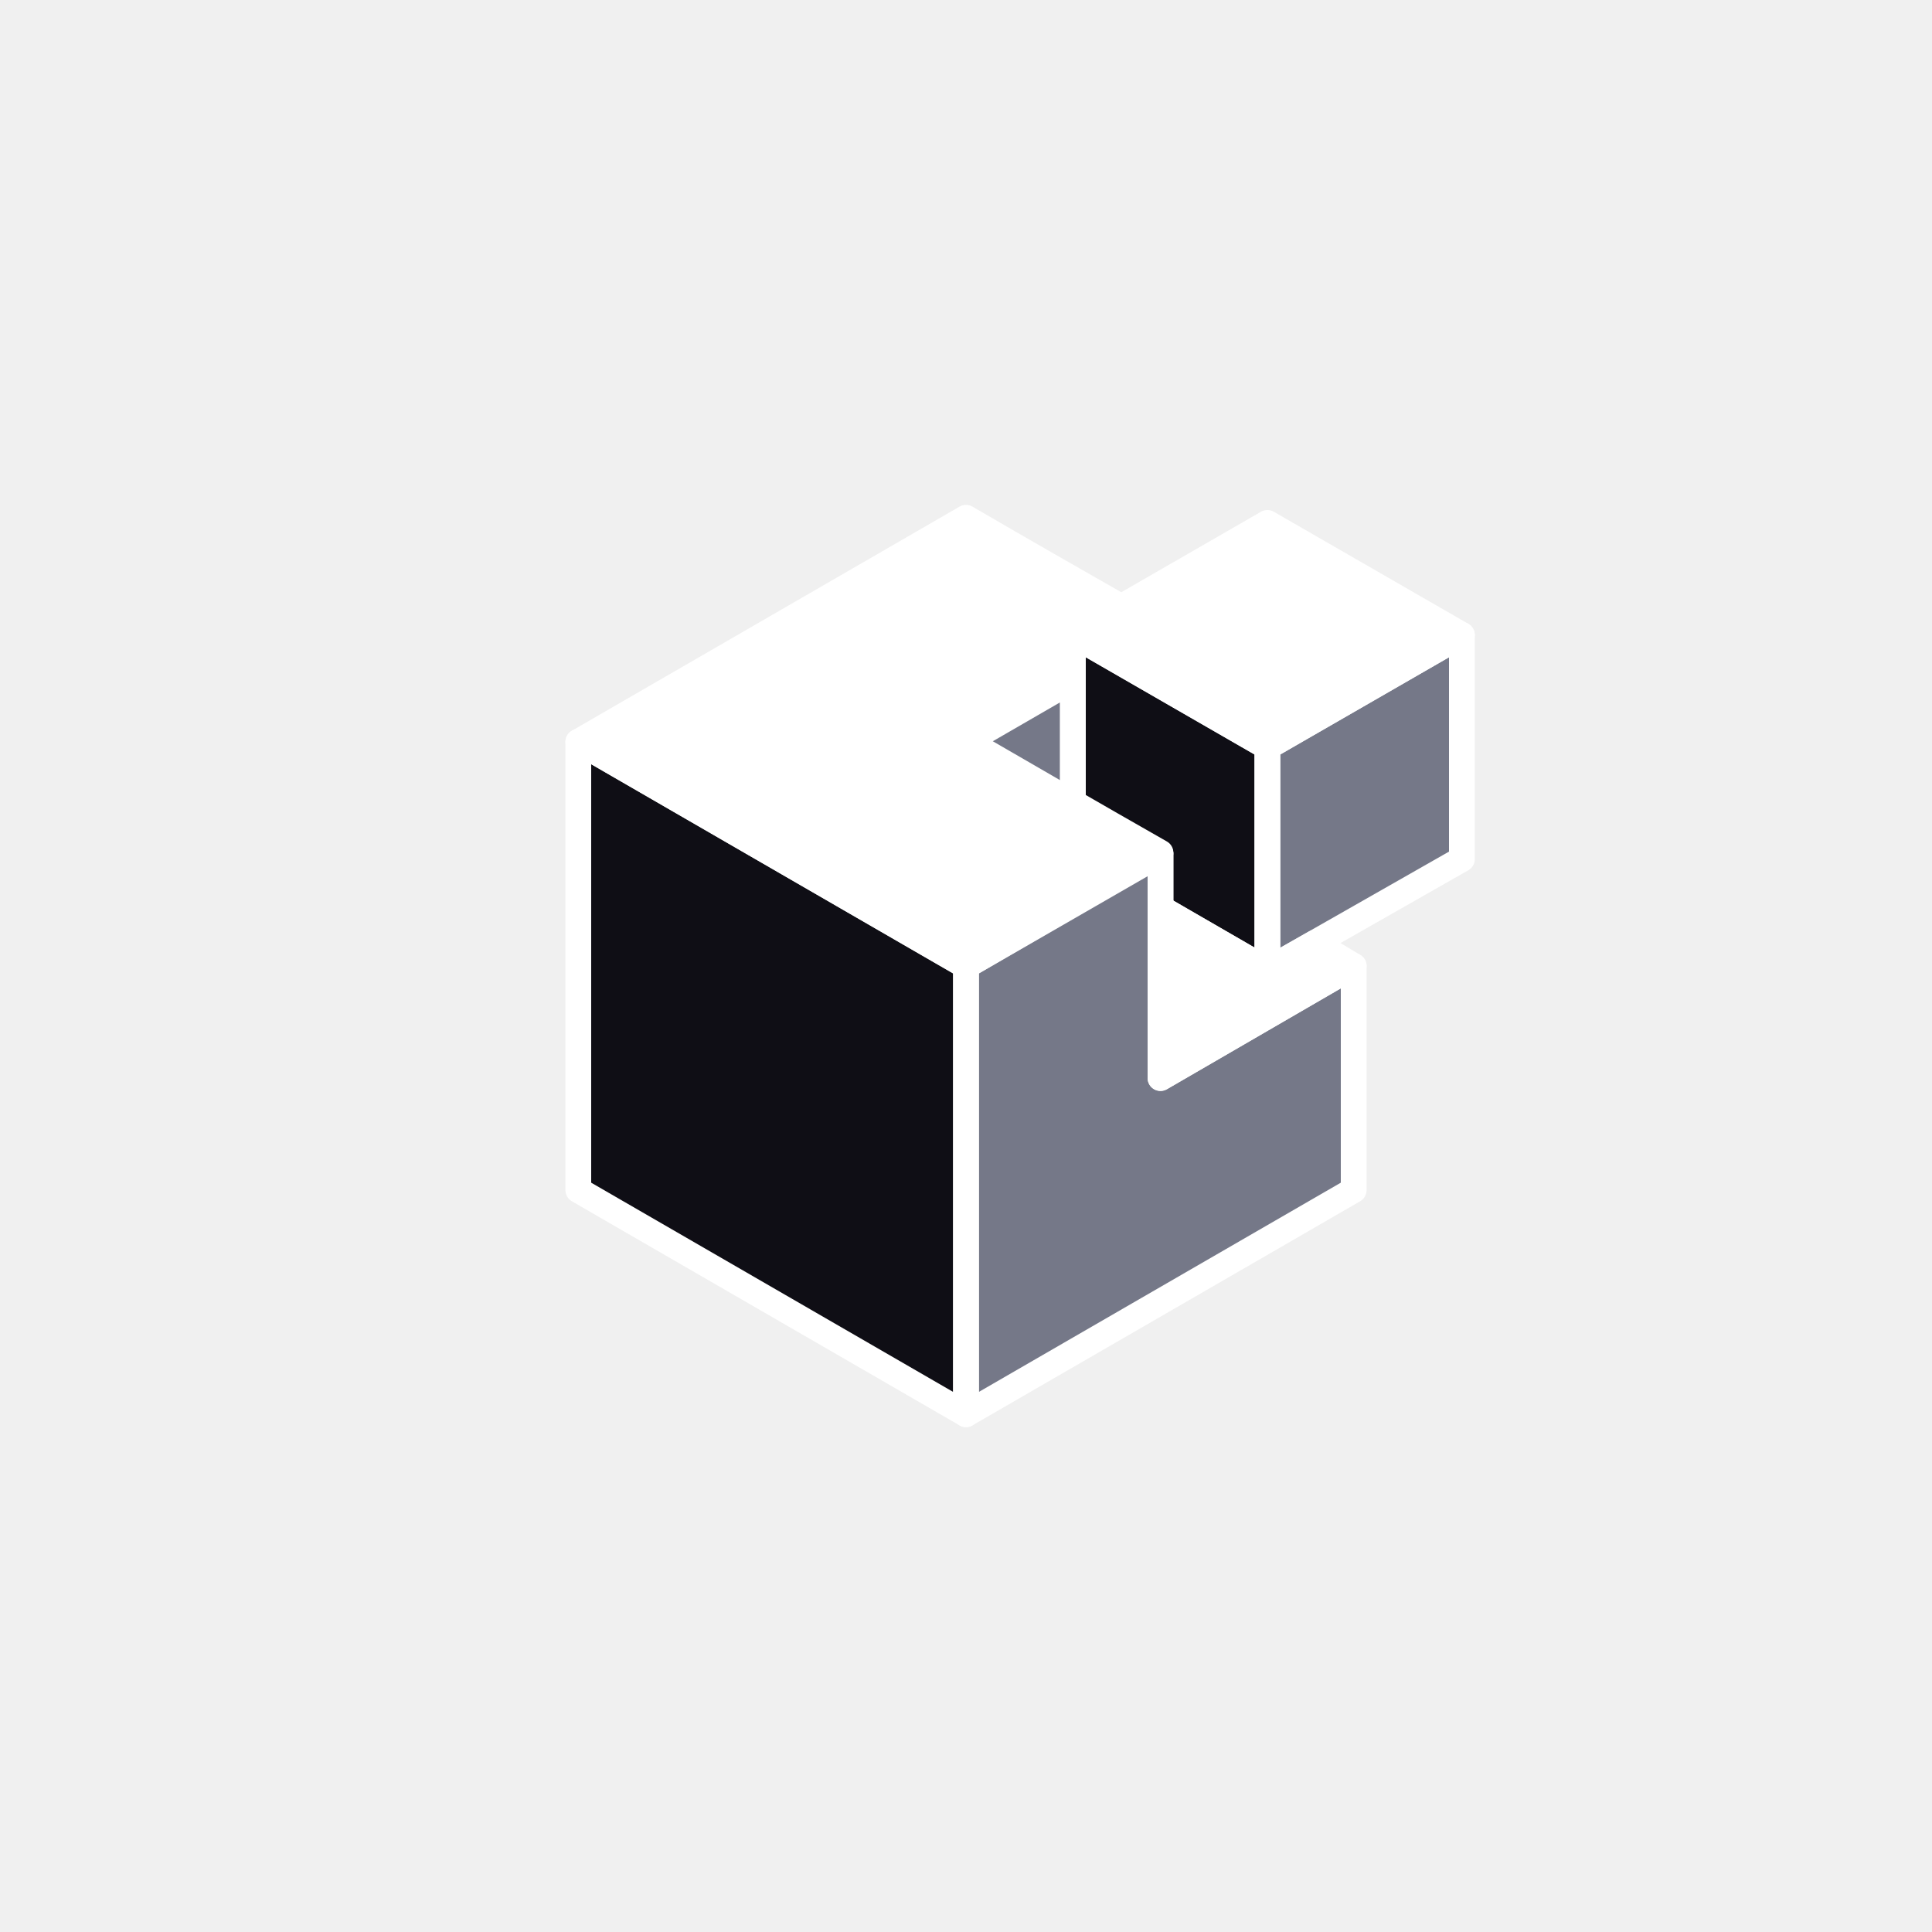
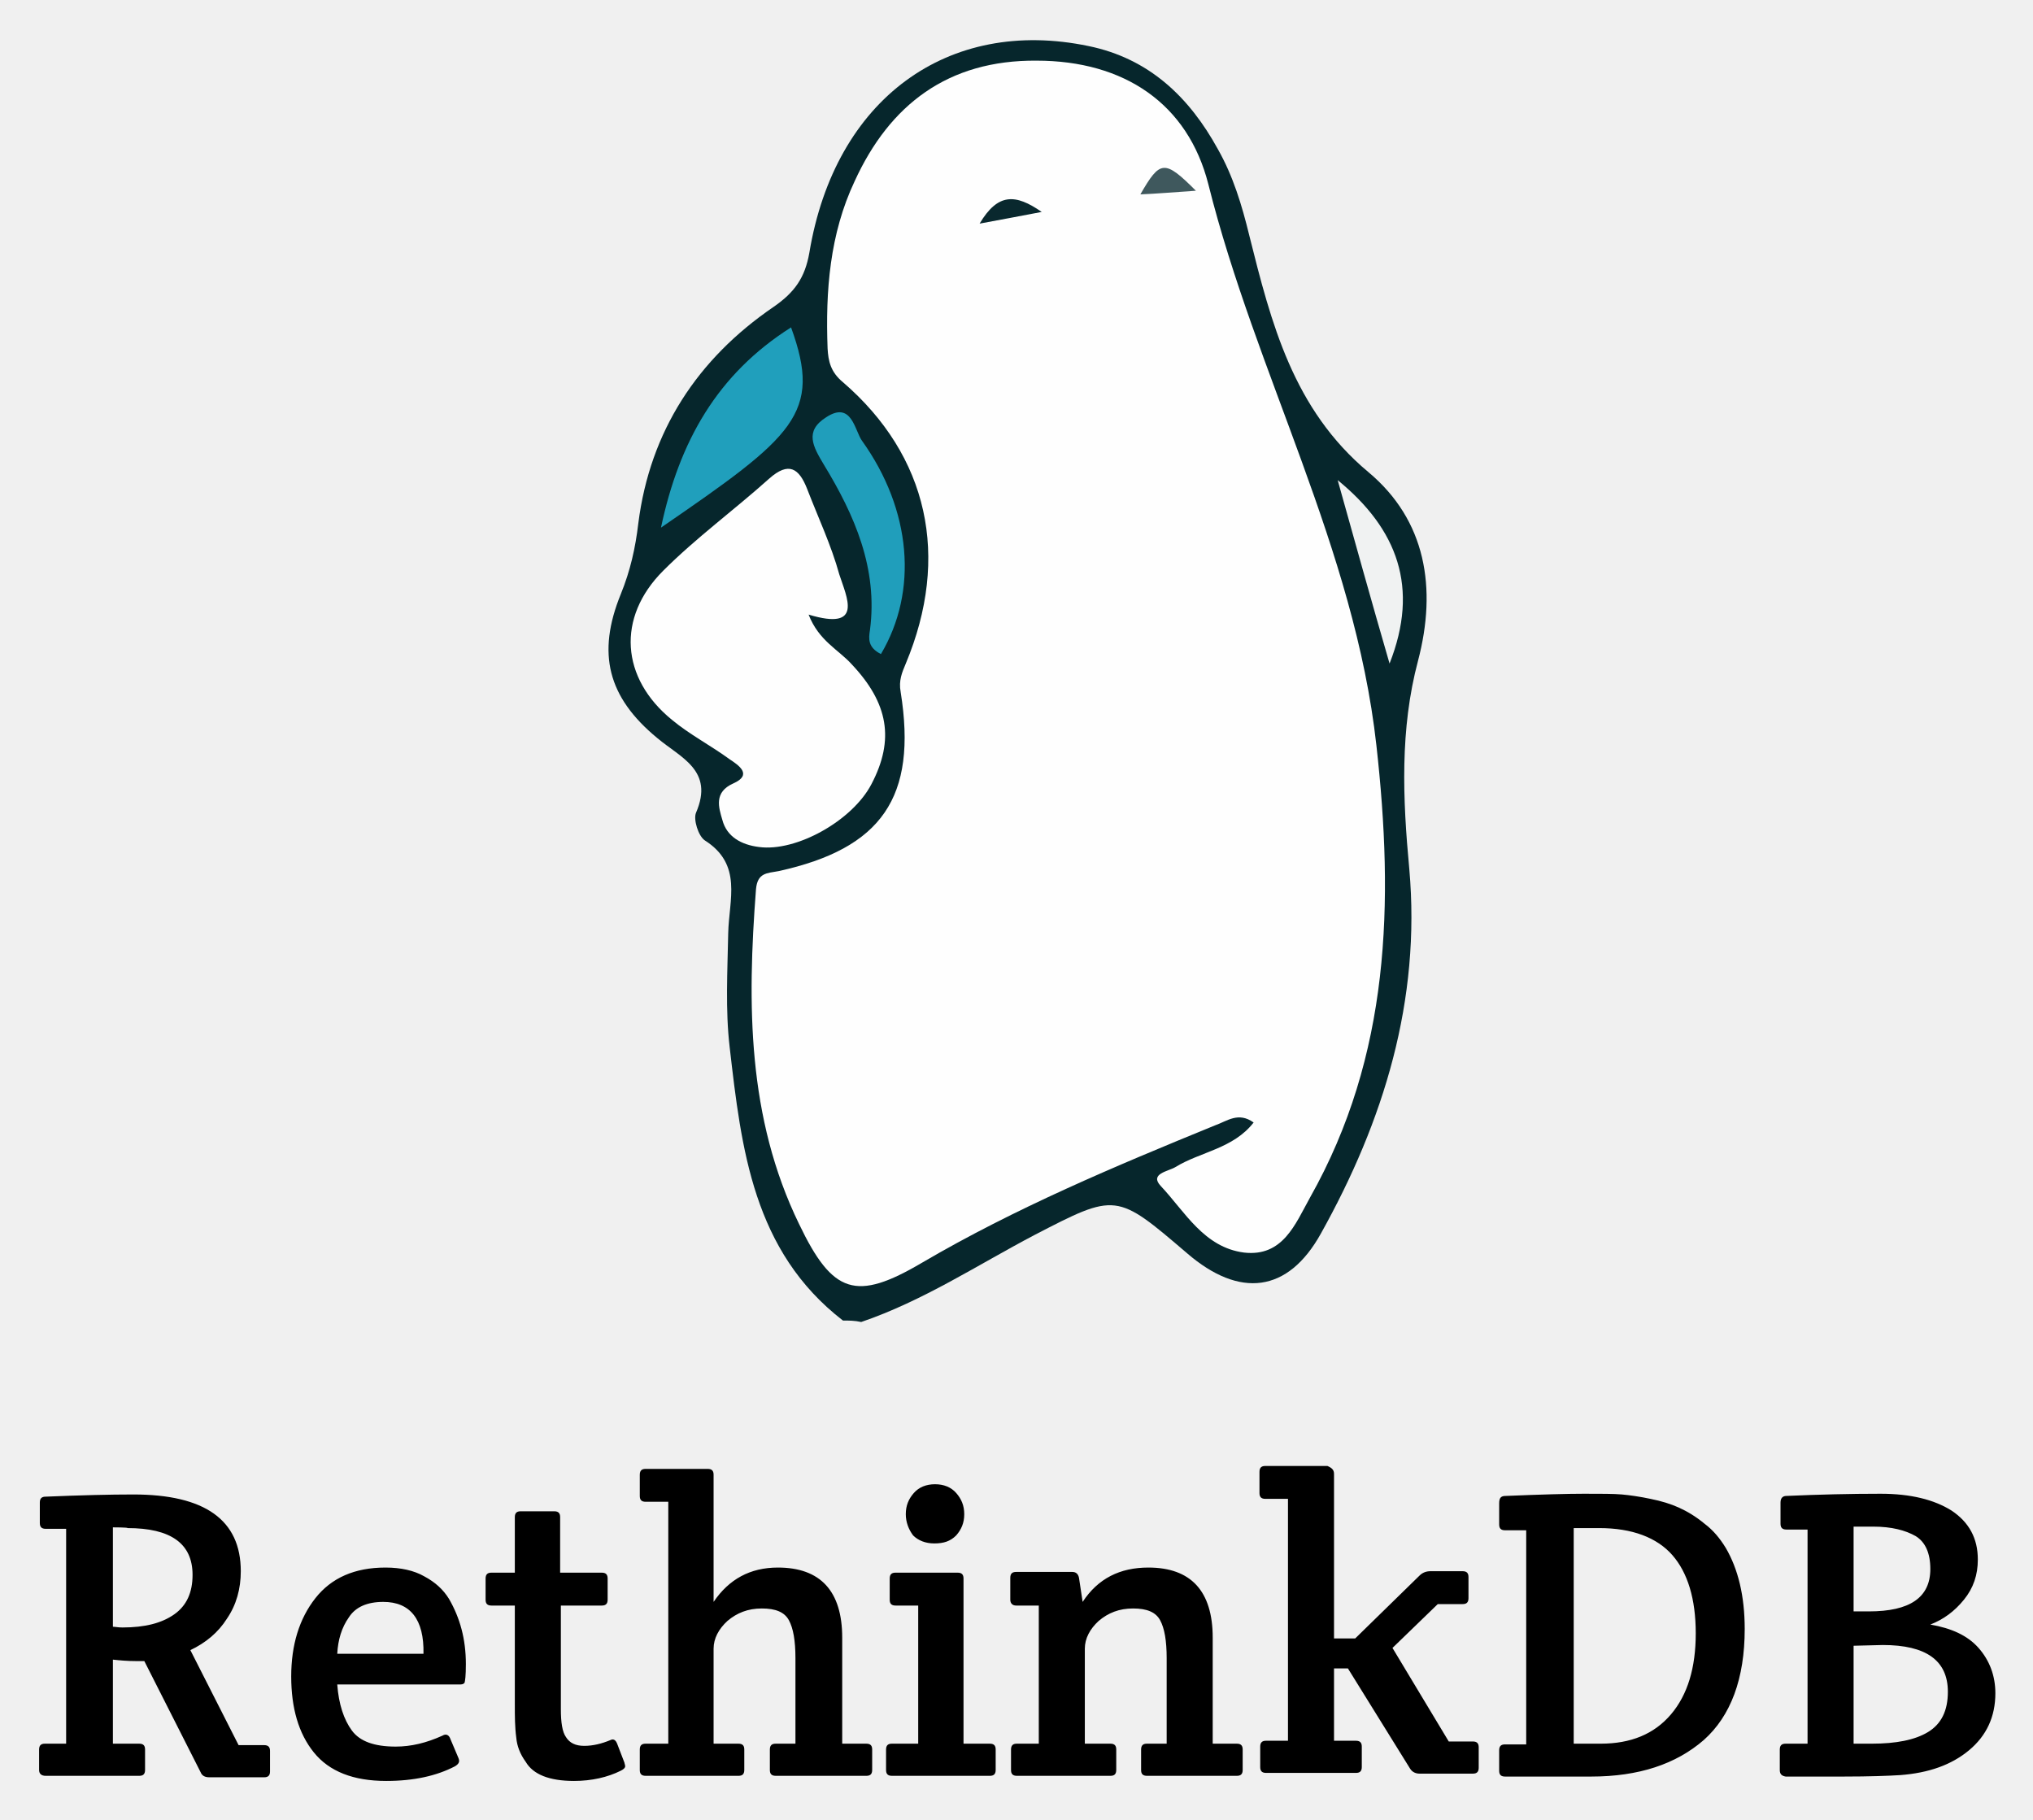
- <svg xmlns="http://www.w3.org/2000/svg" version="1.1" id="Layer_1" x="0px" y="0px" viewBox="0 0 150 150" style="enable-background:new 0 0 150 150;" xml:space="preserve">
-   <style type="text/css">
- 	.st0{fill:#FFFFFF;}
- 	.st1{fill:#757888;}
- 	.st2{fill:#0F0E15;}
- 	.st3{fill:none;stroke:#FFFFFF;stroke-width:2;stroke-linecap:round;stroke-linejoin:round;stroke-miterlimit:10;}
- </style>
-   <g>
-     <g>
-       <polygon class="st0" points="105.1,75 102.1,73.2 98.4,75.3 90.1,70.5 90.1,83.7   " />
-       <polygon class="st1" points="83.3,52.8 83.3,62.4 75,57.6   " />
-       <polygon class="st2" points="44.9,92.4 44.9,57.6 75,75 75,109.8   " />
-       <polygon class="st0" points="83.3,49.3 98.4,40.6 113.5,49.3 98.4,58   " />
-       <polygon class="st2" points="90.1,66.3 83.3,62.4 83.3,49.3 98.4,58 98.4,75.3 90.1,70.5   " />
-       <polygon class="st1" points="113.5,66.7 113.5,49.3 98.4,58 98.4,75.3   " />
-       <path class="st0" d="M44.9,57.6L75,40.2c3.4,2,12,6.9,12,6.9l-3.7,2.1v3.5c0,0-5.2,3-8.3,4.8c5,2.9,10,5.8,15.1,8.7L75,75    L44.9,57.6z" />
-       <polygon class="st1" points="105.1,75 90.1,83.7 90.1,66.3 75,75 75,109.8 105.1,92.4   " />
-     </g>
-     <g>
-       <polygon class="st3" points="105.1,75 102.1,73.2 98.4,75.3 90.1,70.5 90.1,83.7   " />
-       <polygon class="st3" points="83.3,52.8 83.3,62.4 75,57.6   " />
-       <polygon class="st3" points="44.9,92.4 44.9,57.6 75,75 75,109.8   " />
-       <polygon class="st3" points="83.3,49.3 98.4,40.6 113.5,49.3 98.4,58   " />
-       <polygon class="st3" points="90.1,66.3 83.3,62.4 83.3,49.3 98.4,58 98.4,75.3 90.1,70.5   " />
-       <polygon class="st3" points="113.5,66.7 113.5,49.3 98.4,58 98.4,75.3   " />
-       <path class="st3" d="M44.9,57.6L75,40.2c3.4,2,12,6.9,12,6.9l-3.7,2.1v3.5c0,0-5.2,3-8.3,4.8c5,2.9,10,5.8,15.1,8.7L75,75    L44.9,57.6z" />
-       <polygon class="st3" points="105.1,75 90.1,83.7 90.1,66.3 75,75 75,109.8 105.1,92.4   " />
-     </g>
+ <svg xmlns="http://www.w3.org/2000/svg" role="img" viewBox="3.65 23.40 278.20 248.95">
+   <style>svg {enable-background:new 0 0 288 288}</style>
+   <style>.st12{fill:#fefefe}</style>
+   <path d="M9 265.6v-2.8c0-.6.3-.8.8-.8h2.9v-29.4H9.9c-.6 0-.8-.3-.8-.8V229c0-.6.3-.8.8-.8 4.8-.2 8.8-.3 12-.3 9.8 0 14.7 3.5 14.7 10.5 0 2.4-.6 4.6-1.9 6.5-1.2 1.9-2.9 3.3-5 4.3l6.6 13h3.5c.6 0 .8.3.8.8v2.8c0 .6-.3.8-.8.8h-7.5c-.6 0-1-.2-1.2-.7l-7.7-15.2h-1.1c-1.2 0-2.3-.1-3.2-.2V262h3.6c.6 0 .8.3.8.8v2.8c0 .6-.3.8-.8.8H9.9c-.6 0-.9-.3-.9-.8zm10.1-33.2V246c.3 0 .7.1 1.3.1 3.1 0 5.4-.6 7.1-1.8 1.7-1.2 2.5-3 2.5-5.4 0-4.3-3-6.4-8.9-6.4.1-.1-2-.1-2-.1zm37.4 34.7c-4.5 0-7.8-1.3-9.9-3.9-2.1-2.6-3.1-6.1-3.1-10.4 0-4.3 1.1-7.9 3.3-10.7 2.2-2.8 5.4-4.2 9.6-4.2 2.1 0 3.9.4 5.3 1.2 1.5.8 2.6 1.8 3.4 3.1 1.5 2.6 2.3 5.5 2.3 8.9 0 1.6-.1 2.4-.2 2.6-.2.2-.4.2-.8.2H49.8c.2 2.7.9 4.8 2 6.3s3.1 2.2 6 2.2c2.1 0 4.2-.5 6.4-1.5.5-.3.9-.1 1.1.5l1.1 2.6c.2.5 0 .8-.5 1.1-2.5 1.3-5.6 2-9.4 2zm-6.7-17.4h11.8c.1-4.7-1.8-7.1-5.5-7.1-2.2 0-3.8.7-4.7 2.1-1 1.4-1.5 3.1-1.6 5zm30.6-6.6v14.2c0 1.8.2 3.1.7 3.8.5.8 1.3 1.2 2.5 1.2s2.4-.3 3.6-.8c.4-.2.7 0 .9.5l1 2.6c0 .1.1.3.1.5s-.2.4-.6.6c-1.8.9-4 1.4-6.4 1.4-3.4 0-5.6-.9-6.6-2.6-.8-1.1-1.2-2.2-1.3-3.3-.2-1.5-.2-3-.2-4.5v-13.6h-3.2c-.6 0-.8-.3-.8-.8v-2.9c0-.6.3-.8.8-.8h3.2V231c0-.6.3-.8.8-.8h4.6c.6 0 .8.3.8.8v7.6H86c.6 0 .8.3.8.8v2.9c0 .6-.3.8-.8.8h-5.6zm10.8-15v-2.9c0-.6.3-.8.8-.8h8.5c.6 0 .8.3.8.8v17.4c2.1-3.1 5-4.7 8.8-4.7 5.8 0 8.8 3.2 8.8 9.6V262h3.3c.6 0 .8.3.8.8v2.8c0 .6-.3.8-.8.8h-12.4c-.6 0-.8-.3-.8-.8v-2.8c0-.6.3-.8.8-.8h2.7v-11.7c0-2.4-.3-4.1-.9-5.2-.6-1.1-1.8-1.6-3.7-1.6-1.9 0-3.4.6-4.7 1.7-1.2 1.1-1.9 2.4-1.9 3.8v13h3.4c.6 0 .8.3.8.8v2.8c0 .6-.3.8-.8.8H92c-.6 0-.8-.3-.8-.8v-2.8c0-.6.3-.8.8-.8h3.1v-33.1H92c-.6 0-.8-.3-.8-.8zm44.3 33.9h3.6c.6 0 .8.3.8.8v2.8c0 .6-.3.8-.8.8h-13.4c-.6 0-.8-.3-.8-.8v-2.8c0-.6.3-.8.8-.8h3.6v-18.9h-3.1c-.6 0-.8-.3-.8-.8v-2.9c0-.6.3-.8.8-.8h8.5c.6 0 .8.3.8.8V262zm-7.9-31.4c0-1.2.4-2.1 1.1-2.9.7-.8 1.7-1.2 2.9-1.2s2.2.4 2.9 1.2c.7.8 1.1 1.7 1.1 2.9s-.4 2.1-1.1 2.9c-.8.8-1.7 1.1-3 1.1-1.2 0-2.2-.4-2.9-1.1-.6-.8-1-1.8-1-2.9zm14.3 11.7v-3c0-.6.3-.8.8-.8h7.7c.5 0 .8.3.9.8l.5 3.3c2.1-3.2 5.1-4.7 9-4.7 5.8 0 8.8 3.2 8.8 9.6V262h3.3c.6 0 .8.3.8.8v2.8c0 .6-.3.8-.8.8h-12.3c-.6 0-.8-.3-.8-.8v-2.8c0-.6.3-.8.8-.8h2.7v-11.7c0-2.4-.3-4.1-.9-5.2-.6-1.1-1.8-1.6-3.7-1.6s-3.4.6-4.7 1.7c-1.2 1.1-1.9 2.4-1.9 3.8v13h3.5c.6 0 .8.3.8.8v2.8c0 .6-.3.8-.8.8h-12.8c-.6 0-.8-.3-.8-.8v-2.8c0-.6.3-.8.8-.8h3v-18.9h-3.1c-.5 0-.8-.3-.8-.8zm44.3-17.2v22.5h2.9l8.8-8.6c.4-.4.9-.6 1.5-.6h4.4c.6 0 .8.3.8.8v2.9c0 .6-.3.8-.8.8h-3.4l-6.2 6 7.7 12.8h3.3c.6 0 .8.3.8.8v2.8c0 .6-.3.8-.8.8h-7.3c-.5 0-1-.2-1.3-.7l-8.5-13.7h-1.9v9.9h3c.6 0 .8.3.8.8v2.8c0 .6-.3.8-.8.8h-12.3c-.6 0-.8-.3-.8-.8v-2.8c0-.6.3-.8.8-.8h3v-33.1h-3.1c-.6 0-.8-.3-.8-.8v-2.9c0-.6.3-.8.8-.8h8.5c.7.3.9.6.9 1.1zm23.5 3c4.8-.2 8.4-.3 10.7-.3 2.3 0 4.1 0 5.2.1 1.1.1 2.5.3 3.9.6 1.5.3 2.8.7 3.9 1.2s2.3 1.2 3.5 2.2c1.2.9 2.1 2 2.9 3.3 1.7 2.9 2.6 6.6 2.6 11.1 0 6.8-1.9 11.9-5.6 15.2-3.8 3.3-8.9 5-15.4 5h-11.8c-.6 0-.8-.3-.8-.8v-2.8c0-.6.3-.8.8-.8h2.9v-29.3h-2.9c-.6 0-.8-.3-.8-.8v-2.9c0-.8.3-1 .9-1zm22.6 29.9c2.3-2.7 3.4-6.4 3.4-11.1 0-4.7-1.1-8.3-3.2-10.7-2.1-2.4-5.5-3.7-10-3.7H219V262h3.7c4.1 0 7.3-1.3 9.6-4zm14.9 7.6v-2.8c0-.6.3-.8.8-.8h3v-29.3h-2.9c-.6 0-.8-.3-.8-.8V229c0-.6.3-.9.8-.9 4.5-.2 8.8-.3 12.9-.3s7.3.8 9.7 2.3c2.4 1.6 3.6 3.8 3.6 6.7 0 2.1-.6 3.9-1.9 5.5-1.3 1.6-2.8 2.7-4.6 3.4 2.9.5 5.1 1.5 6.6 3.2 1.5 1.7 2.3 3.8 2.3 6.2 0 3.2-1.2 5.8-3.6 7.8-2.4 2-5.5 3.1-9.4 3.4-1.6.1-4.2.2-7.8.2H248c-.6-.1-.8-.4-.8-.9zm10.1-17V262h2.5c3.3 0 5.9-.5 7.7-1.6 1.8-1.1 2.7-2.9 2.7-5.5 0-4.3-3-6.4-8.9-6.4l-4 .1zm0-16.3v11.6h2.1c5.6 0 8.4-1.9 8.4-5.8 0-2.2-.7-3.7-2-4.5-1.4-.8-3.3-1.3-5.8-1.3h-2.7z" />
+   <g id="JeZY93.tif">
+     <path fill="#06262c" d="M119 204.1c-12.3-9.5-13.9-23.5-15.5-37.4-.6-5.1-.3-10.4-.2-15.6.1-4.6 2-9.4-3.2-12.7-.9-.6-1.6-2.9-1.2-3.8 2.5-5.8-2.1-7.5-5.3-10.2-6.8-5.6-8.3-11.6-5-19.7 1.3-3.2 2-6.3 2.4-9.7 1.6-12.6 8.1-22.5 18.5-29.6 2.9-2 4.3-4 4.9-7.4 3.5-21.1 19-32.3 38.2-28.3 8.3 1.7 13.8 7 17.7 14.1 2.1 3.7 3.3 7.7 4.3 11.8 3 12 6 23.8 16.3 32.4 7.9 6.6 9.4 15.9 6.8 25.8-2.5 9.4-2.1 18.9-1.2 28.5 1.6 18-3.5 34.5-12.1 49.9-4.5 8.1-11.1 8.9-18.3 2.7-9.7-8.3-9.7-8.3-20.9-2.5-7.8 4.1-15.2 9-23.7 11.9-.9-.2-1.7-.2-2.5-.2z" />
+     <path d="M175.2 177c-2.1-1.5-3.6-.2-5.3.4-13.7 5.6-27.3 11.3-40.1 18.8-9 5.3-12.2 4.3-16.8-5.3-7.1-14.6-7.1-30.1-5.9-45.8.2-2.3 1.5-2.2 3.1-2.5 14.1-3.1 19-10.1 16.7-24.5-.3-1.6.2-2.7.7-3.9 6.1-14.6 3.1-28.4-8.6-38.5-1.7-1.4-2-2.9-2.1-4.6-.3-7.9.3-15.7 3.7-22.9 4.8-10.5 12.8-16.6 24.9-16.5 12 0 20.7 5.9 23.5 16.9 6.5 26 20 49.8 23 76.8 2.4 21.5 1.9 42.4-9.1 61.9-2 3.6-3.7 8.1-9 7.5-5.5-.7-8.1-5.6-11.4-9.1-1.6-1.7 1-2 2-2.6 3.4-2.1 7.9-2.5 10.7-6.1z" class="st12" />
+     <path d="M114.3 107.5c1.4 3.6 4.1 4.8 5.9 6.8 5 5.3 5.9 10.3 2.7 16.4-2.6 5-10.3 9.3-15.4 8.6-2.4-.3-4.4-1.4-5-3.7-.5-1.7-1.2-3.8 1.5-5 2.7-1.2.7-2.5-.5-3.3-2.6-1.9-5.5-3.4-7.9-5.4-7-5.7-7.6-14-1.2-20.4 4.5-4.5 9.7-8.3 14.5-12.6 2.7-2.4 4.1-1.4 5.2 1.4 1.5 3.9 3.3 7.7 4.4 11.7 1 3.1 3.4 7.8-4.2 5.5z" class="st12" />
+     <path fill="#209fbc" d="M94.1 95.6c2.5-11.8 7.7-21 17.8-27.4 4.3 11.8.4 14.9-17.8 27.4z" />
+     <path fill="#209ebb" d="M124.2 112.9c-1.8-.9-1.7-2.1-1.5-3.3 1.1-8.4-2.1-15.7-6.3-22.6-1.5-2.5-2.7-4.6.3-6.5 3.5-2.3 3.9 1.8 4.9 3.2 6.8 9.5 7.7 20.6 2.6 29.2z" />
+     <path fill="#f0f2f2" d="M186.7 89.1c8.2 6.7 11.2 14.7 7.1 25.1-2.5-8.6-4.8-16.9-7.1-25.1z" />
+     <path fill="#3f585d" d="M167.3 49.5c-3 .2-5.3.4-7.6.5 2.7-4.7 3.3-4.8 7.6-.5z" />
+     <path fill="#09282e" d="M137.7 54c2.5-4.2 4.9-4.1 8.5-1.6-3.1.6-5.3 1-8.5 1.6z" />
  </g>
</svg>
